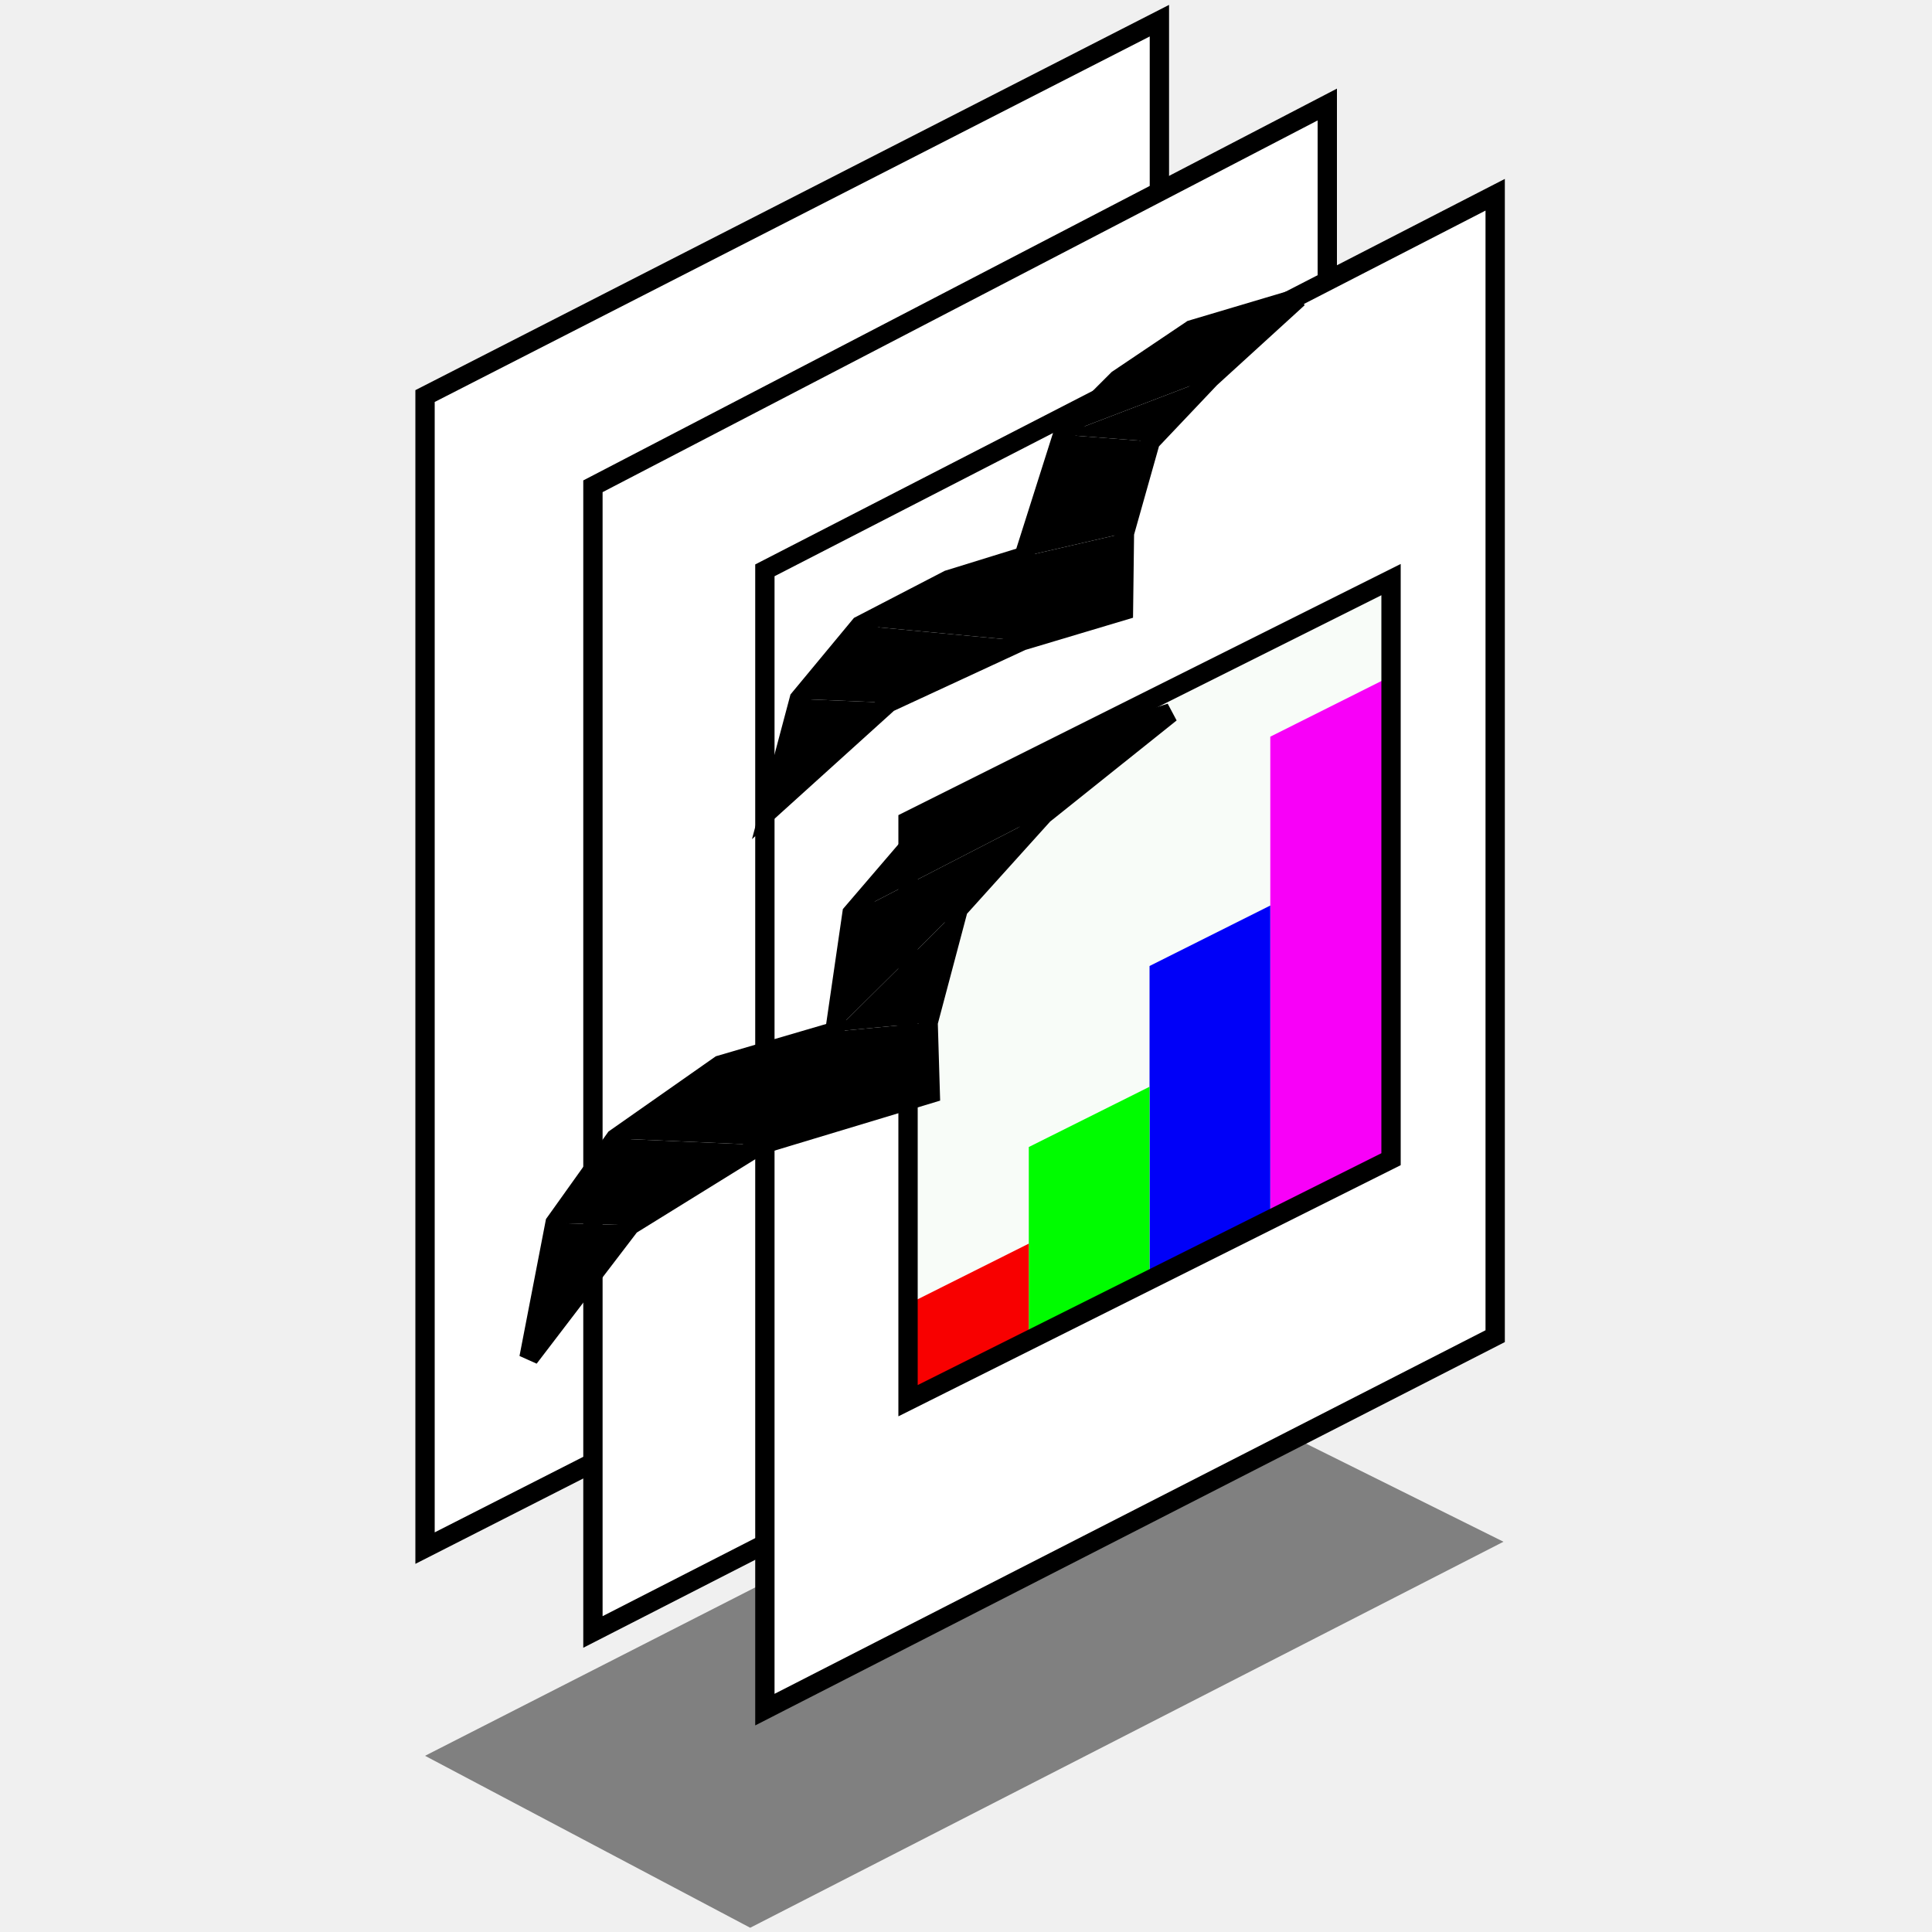
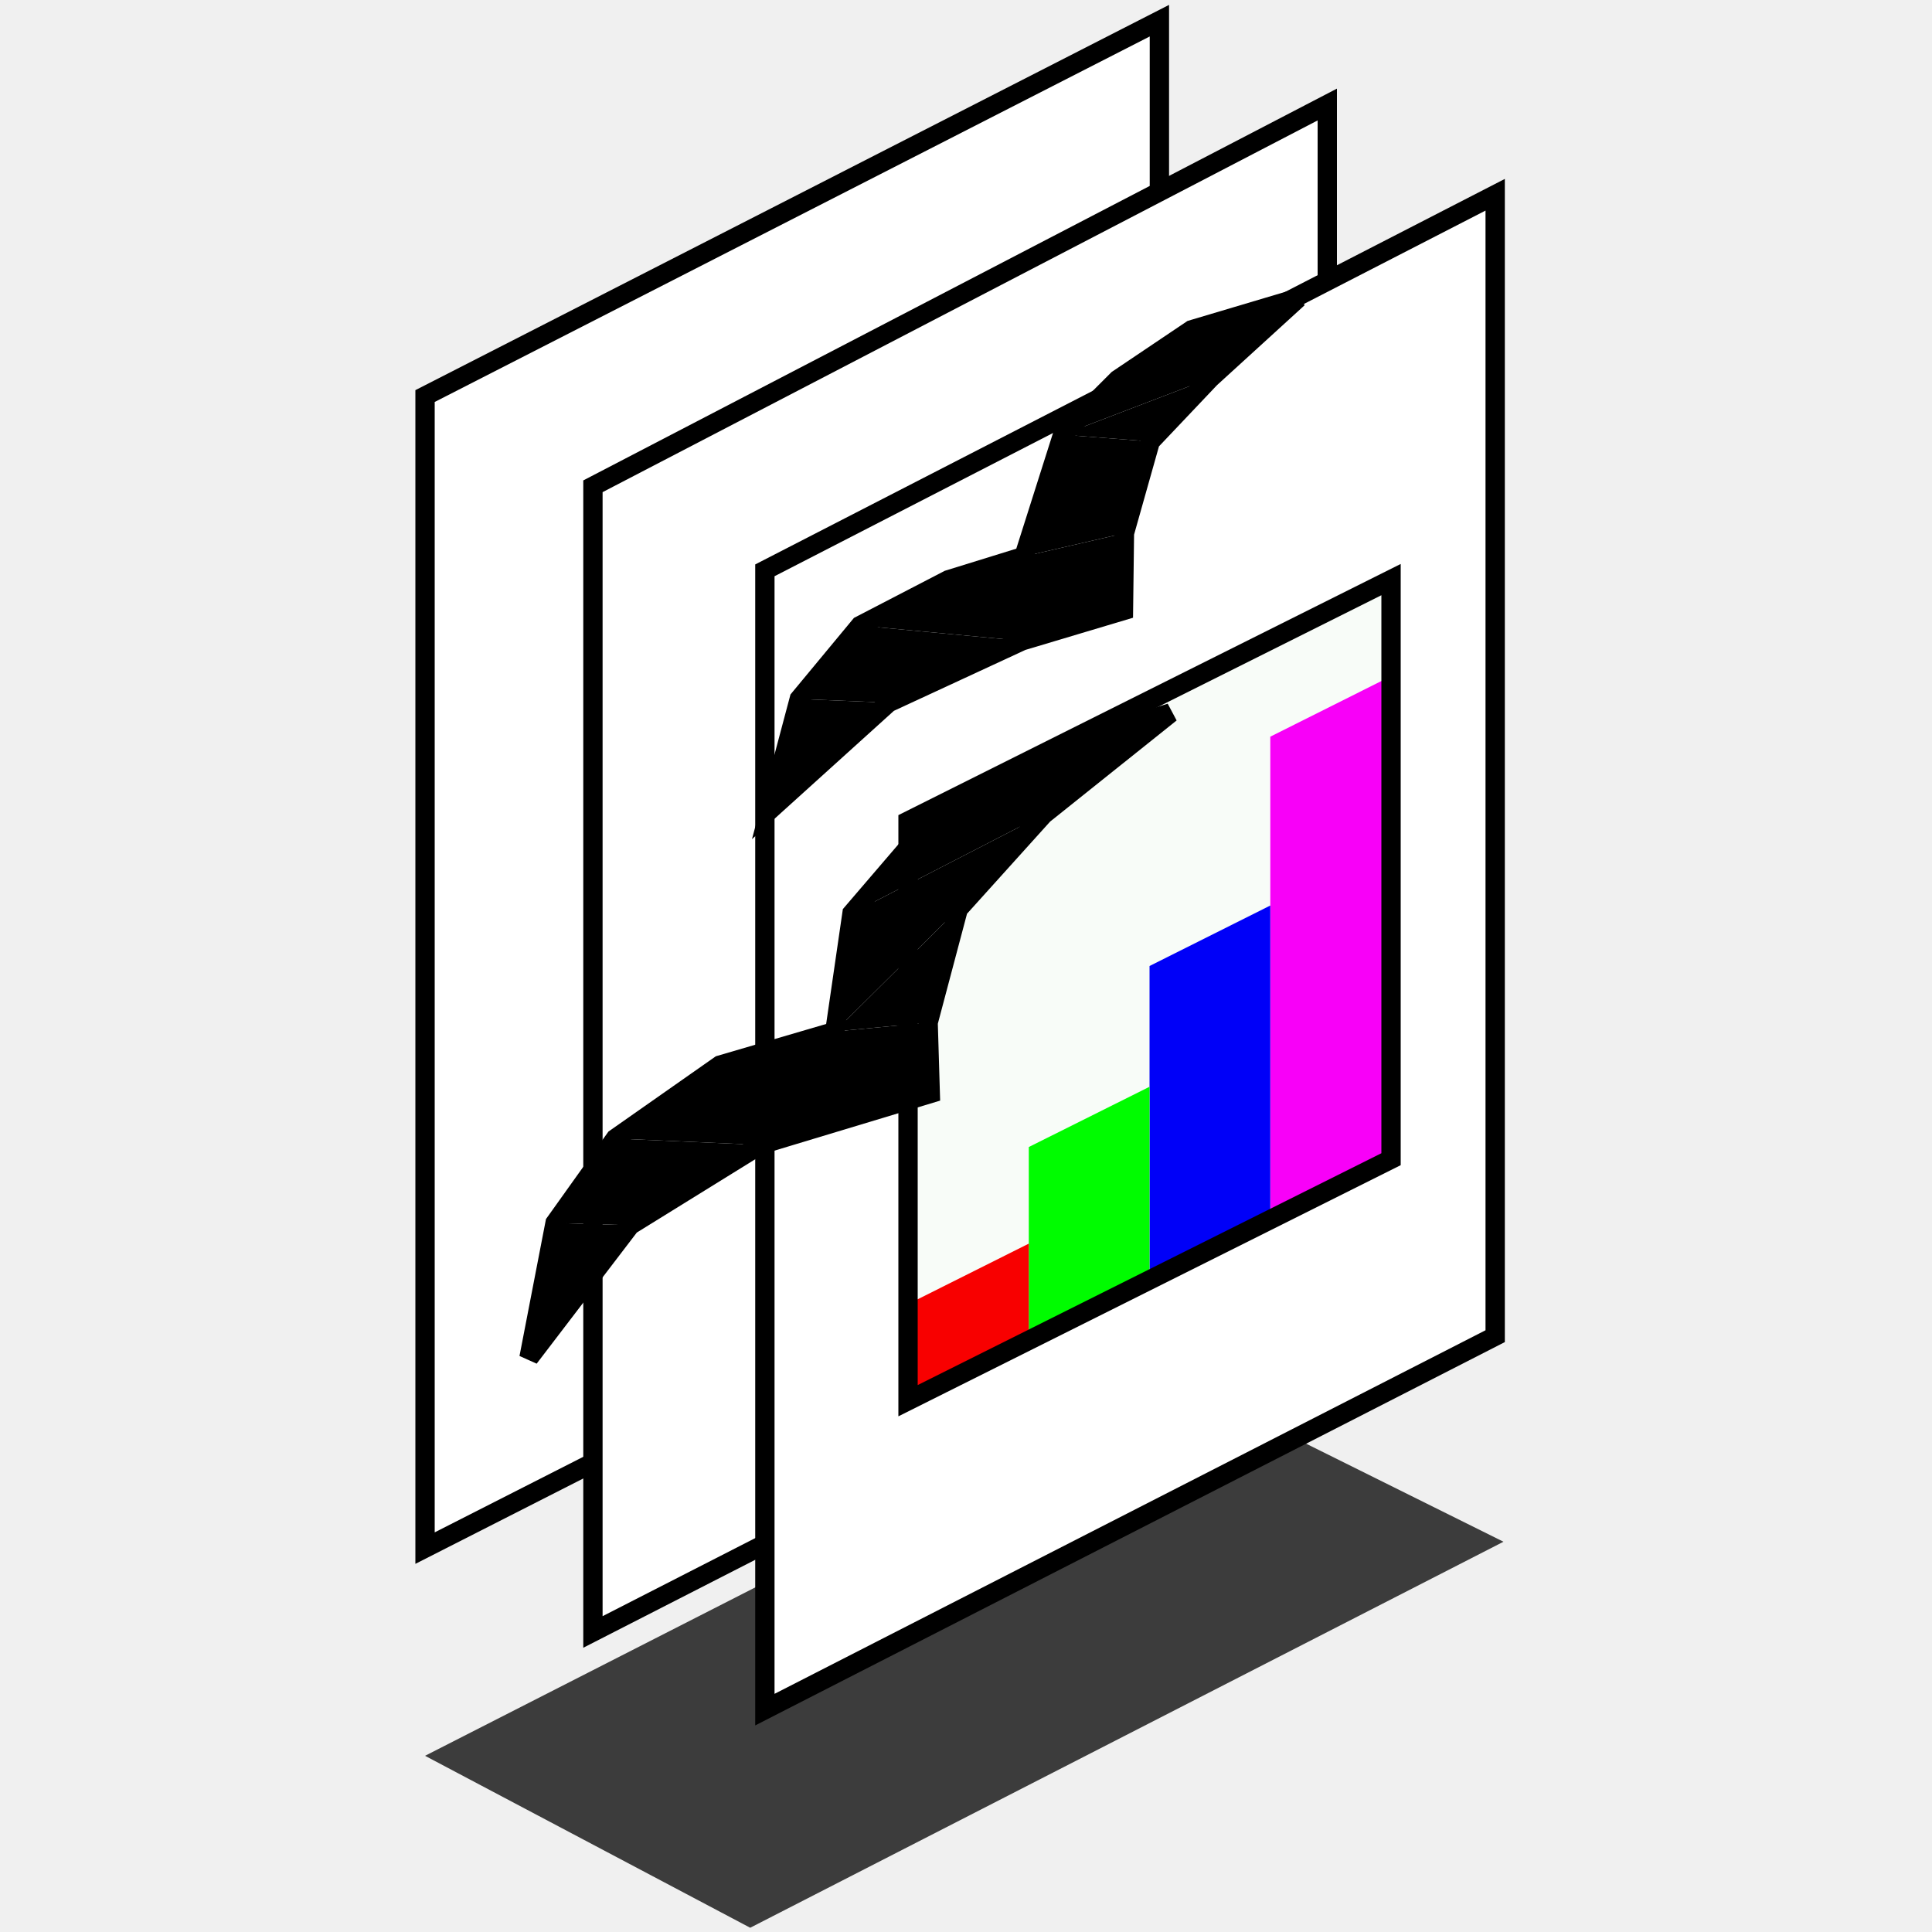
<svg xmlns="http://www.w3.org/2000/svg" width="50pt" height="50pt" viewBox="0 0 50 50" xml:space="preserve" id="svg2">
  <defs id="defs81" />
-   <g style="fill:#808080;fill-opacity:1;fill-rule:nonzero;stroke:none;stroke-miterlimit:4" id="Icon Shadow" transform="scale(0.5,0.5)">
-     <path id="path7" d="M 38.83,99.78 L 22,90.88 L 60.55,71.22 L 77.82,79.8 L 38.83,99.78 z" style="fill:#808080" />
+   <g style="fill:#000000;fill-opacity:75%;fill-rule:nonzero;stroke:none;stroke-miterlimit:4" id="Icon Shadow" transform="scale(0.5,0.5)">
+     <path id="path7" d="M 38.83,99.78 L 22,90.88 L 60.55,71.22 L 77.82,79.8 L 38.83,99.78 z" style="fill:#000000;fill-opacity:75%" />
  </g>
  <g style="fill:#ffffff;fill-opacity:1;stroke:#000000;stroke-miterlimit:4" id="Paper Sheet 1" transform="scale(0.5,0.5)">
    <path id="path10" d="M 22,80.13 L 22,20.5 L 60.01,1.07 L 60.01,60.8 L 22,80.13 z" />
  </g>
  <g style="fill:#ffffff;fill-opacity:1;stroke:#000000;stroke-miterlimit:4" id="Paper Sheet 2" transform="scale(0.5,0.5)">
    <path id="path13" d="M 30.69,84.47 L 30.69,25.17 L 68.7,5.41 L 68.7,65.03 L 30.69,84.47 z" />
  </g>
  <g style="fill:#ffffff;fill-opacity:1;stroke:#000000;stroke-miterlimit:4" id="Third Sheet of Paper -- Closed" transform="scale(0.5,0.5)">
    <path id="path16" d="M 39.59,88.49 L 39.59,29.52 L 77.39,10.08 L 77.39,69.16 L 39.59,88.49 z" />
  </g>
  <g style="fill:#f8fcf8;fill-opacity:1;fill-rule:nonzero;stroke:none;stroke-miterlimit:4" id="Path_1" transform="scale(0.5,0.5)">
    <path id="path19" d="M 47,42.5 L 47,72.5 L 72,60 L 72,30 L 47,42.5 z" />
  </g>
  <g style="fill:#f800f8;fill-opacity:1;fill-rule:nonzero;stroke:none;stroke-miterlimit:4" id="Path_2" transform="scale(0.5,0.5)">
    <path id="path22" d="M 65.75,63.13 L 72,60 L 72,35 L 65.75,38.13 L 65.75,63.13 z" />
  </g>
  <g style="fill:#0000f8;fill-opacity:1;fill-rule:nonzero;stroke:none;stroke-miterlimit:4" id="Path_3" transform="scale(0.5,0.5)">
    <path id="path25" d="M 59.5,66.25 L 65.75,63.13 L 65.75,46.87 L 59.5,50 L 59.5,66.25 z" />
  </g>
  <g style="fill:#00fc00;fill-opacity:1;fill-rule:nonzero;stroke:none;stroke-miterlimit:4" id="Path_4" transform="scale(0.5,0.5)">
    <path id="path28" d="M 53.25,69.37 L 59.5,66.25 L 59.5,56.25 L 53.25,59.37 L 53.25,69.37 z" />
  </g>
  <g style="fill:#f80000;fill-opacity:1;fill-rule:nonzero;stroke:none;stroke-miterlimit:4" id="Path_5" transform="scale(0.5,0.5)">
    <path id="path31" d="M 47,72.5 L 53.25,69.37 L 53.25,64.37 L 47,67.5 L 47,72.5 z" />
  </g>
  <g style="fill:#000000;fill-opacity:1;fill-rule:nonzero;stroke:none;stroke-miterlimit:4" id="g33" transform="scale(0.5,0.5)">
    <path id="path35" d="M 54.01,42.16 L 60.59,36.9 L 55.53,38.49 L 48.55,42.08 L 44.1,47.27 L 54.01,42.16 z" />
  </g>
  <g style="fill:#000000;fill-opacity:1;fill-rule:nonzero;stroke:none;stroke-miterlimit:4" id="Path_6" transform="scale(0.5,0.5)">
    <path id="path38" d="M 49.6,47.05 L 54.01,42.16 L 44.1,47.27 L 43.21,53.39 L 49.6,47.05 z" />
  </g>
  <g style="fill:#000000;fill-opacity:1;fill-rule:nonzero;stroke:none;stroke-miterlimit:4" id="Path_7" transform="scale(0.5,0.5)">
    <path id="path41" d="M 48.04,52.93 L 49.6,47.05 L 43.21,53.39 L 48.04,52.93 z" />
  </g>
  <g style="fill:#000000;fill-opacity:1;fill-rule:nonzero;stroke:none;stroke-miterlimit:4" id="Path_8" transform="scale(0.5,0.5)">
    <path id="path44" d="M 39.34,59.26 L 48.15,56.6 L 48.04,52.93 L 43.21,53.39 L 37.27,55.13 L 31.85,58.93 L 39.34,59.26 z" />
  </g>
  <g style="fill:#000000;fill-opacity:1;fill-rule:nonzero;stroke:none;stroke-miterlimit:4" id="Path_9" transform="scale(0.5,0.5)">
    <path id="path47" d="M 32.62,63.42 L 39.34,59.26 L 31.85,58.93 L 28.73,63.3 L 32.62,63.42 z" />
  </g>
  <g style="fill:#000000;fill-opacity:1;fill-rule:nonzero;stroke:none;stroke-miterlimit:4" id="Path_10" transform="scale(0.5,0.5)">
    <path id="path50" d="M 32.62,63.42 L 28.73,63.3 L 27.38,70.28 L 32.62,63.42 z" />
  </g>
  <g style="fill:none;fill-opacity:1;stroke:#000000;stroke-miterlimit:4" id="Path_11" transform="scale(0.5,0.5)">
    <path id="path53" d="M 27.38,70.28 L 32.62,63.42 L 39.34,59.26 L 48.15,56.6 L 48.04,52.93 L 49.6,47.05 L 54.01,42.16 L 60.59,36.9 L 55.53,38.49 L 48.55,42.08 L 44.1,47.27 L 43.21,53.39 L 37.27,55.13 L 31.85,58.93 L 28.73,63.3 L 27.38,70.28 z" />
  </g>
  <g style="fill:#000000;fill-opacity:1;fill-rule:nonzero;stroke:none;stroke-miterlimit:4" id="Path_12" transform="scale(0.5,0.5)">
    <path id="path56" d="M 62.64,19.58 L 67.19,15.43 L 61.68,17.07 L 57.86,19.64 L 55,22.5 L 62.64,19.58 z" />
  </g>
  <g style="fill:#000000;fill-opacity:1;fill-rule:nonzero;stroke:none;stroke-miterlimit:4" id="Path_13" transform="scale(0.5,0.5)">
    <path id="path59" d="M 59.54,22.85 L 62.64,19.58 L 55,22.5 L 59.54,22.85 z" />
  </g>
  <g style="fill:#000000;fill-opacity:1;fill-rule:nonzero;stroke:none;stroke-miterlimit:4" id="Path_14" transform="scale(0.5,0.5)">
    <path id="path62" d="M 58.2,27.6 L 59.54,22.85 L 55,22.5 L 53,28.8 L 58.2,27.6 z" />
  </g>
  <g style="fill:#000000;fill-opacity:1;fill-rule:nonzero;stroke:none;stroke-miterlimit:4" id="Path_15" transform="scale(0.5,0.5)">
    <path id="path65" d="M 52.9,33.17 L 58.15,31.6 L 58.2,27.6 L 53,28.8 L 49.09,30.01 L 44.52,32.38 L 52.9,33.17 z" />
  </g>
  <g style="fill:#000000;fill-opacity:1;fill-rule:nonzero;stroke:none;stroke-miterlimit:4" id="Path_16" transform="scale(0.5,0.5)">
    <path id="path68" d="M 45.99,36.37 L 52.9,33.17 L 44.52,32.38 L 41.37,36.18 L 45.99,36.37 z" />
  </g>
  <g style="fill:#000000;fill-opacity:1;fill-rule:nonzero;stroke:none;stroke-miterlimit:4" id="Path_17" transform="scale(0.5,0.5)">
    <path id="path71" d="M 45.99,36.37 L 41.37,36.18 L 39.84,41.93 L 45.99,36.37 z" />
  </g>
  <g style="fill:none;fill-opacity:1;stroke:#000000;stroke-miterlimit:4" id="Path_18" transform="scale(0.5,0.5)">
    <path id="path74" d="M 39.84,41.93 L 45.99,36.37 L 52.9,33.17 L 58.15,31.6 L 58.2,27.6 L 59.54,22.85 L 62.64,19.58 L 67.19,15.43 L 61.68,17.07 L 57.86,19.64 L 55,22.5 L 53,28.8 L 49.09,30.01 L 44.52,32.38 L 41.37,36.18 L 39.84,41.93 z" />
  </g>
  <g style="fill:none;fill-opacity:1;stroke:#000000;stroke-miterlimit:4" id="g76" transform="scale(0.5,0.5)">
    <path id="path78" d="M 47,42.5 L 47,72.5 L 72,60 L 72,30 L 47,42.5 z" />
  </g>
</svg>
